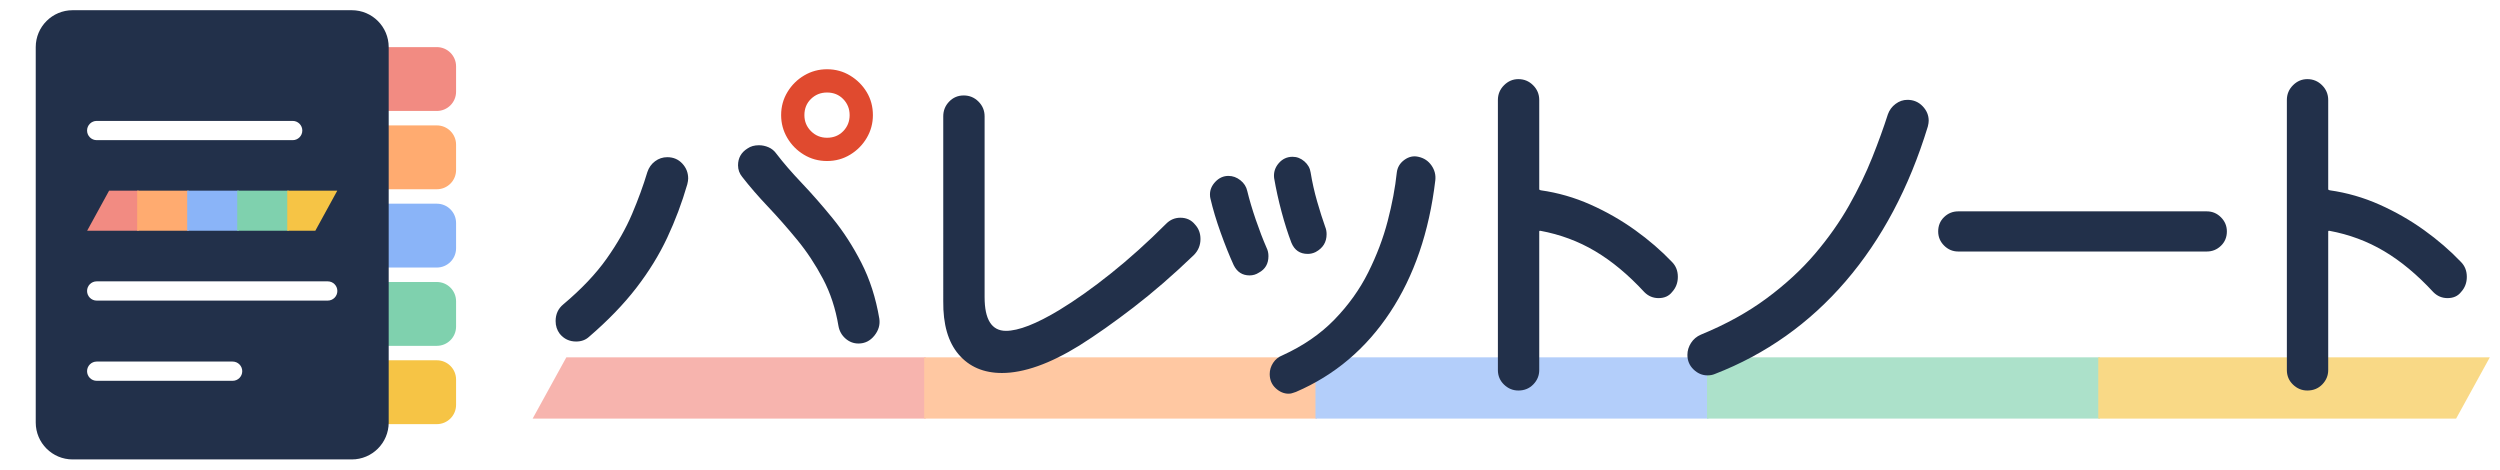
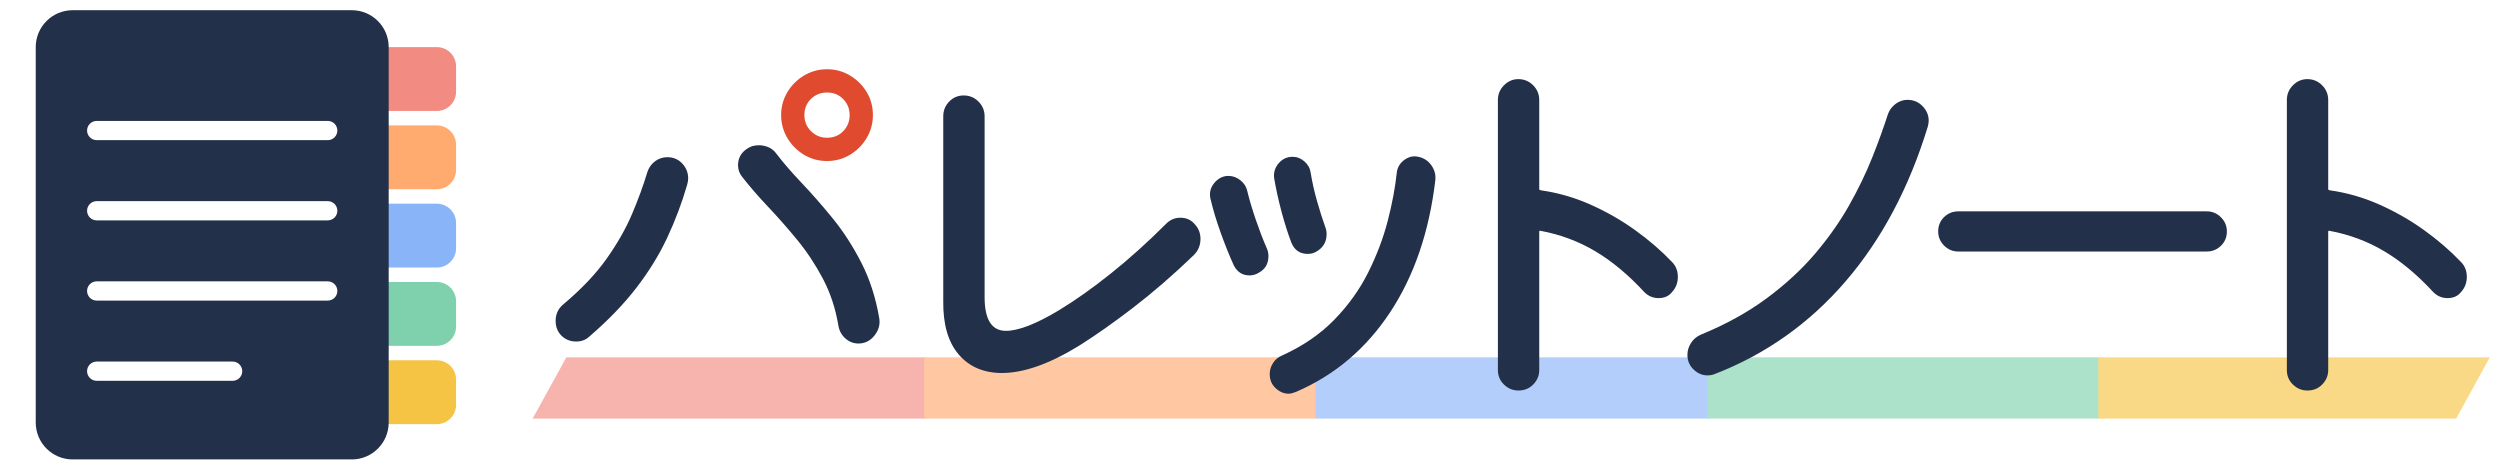
<svg xmlns="http://www.w3.org/2000/svg" viewBox="-14.0 -32.0 979.476 184">
  <path fill="#F28B82" d="M126.971,-13.543 L157.143,-13.543 C161.309,-13.543 164.686,-10.166 164.686,-6 L164.686,3.931 C164.686,8.097 161.309,11.474 157.143,11.474 L126.971,11.474 C122.806,11.474 119.429,8.097 119.429,3.931 L119.429,-6 C119.429,-10.166 122.806,-13.543 126.971,-13.543 Z" />
  <path fill="#FFAB70" d="M126.971,17.131 L157.143,17.131 C161.309,17.131 164.686,20.508 164.686,24.674 L164.686,34.606 C164.686,38.772 161.309,42.149 157.143,42.149 L126.971,42.149 C122.806,42.149 119.429,38.772 119.429,34.606 L119.429,24.674 C119.429,20.508 122.806,17.131 126.971,17.131 Z" />
  <path fill="#8AB4F8" d="M126.971,47.806 L157.143,47.806 C161.309,47.806 164.686,51.183 164.686,55.349 L164.686,65.28 C164.686,69.446 161.309,72.823 157.143,72.823 L126.971,72.823 C122.806,72.823 119.429,69.446 119.429,65.28 L119.429,55.349 C119.429,51.183 122.806,47.806 126.971,47.806 Z" />
  <path fill="#7FD1AE" d="M126.971,78.48 L157.143,78.48 C161.309,78.48 164.686,81.857 164.686,86.023 L164.686,95.954 C164.686,100.12 161.309,103.497 157.143,103.497 L126.971,103.497 C122.806,103.497 119.429,100.12 119.429,95.954 L119.429,86.023 C119.429,81.857 122.806,78.48 126.971,78.48 Z" />
  <path fill="#F6C445" d="M126.971,109.154 L157.143,109.154 C161.309,109.154 164.686,112.531 164.686,116.697 L164.686,126.629 C164.686,130.794 161.309,134.171 157.143,134.171 L126.971,134.171 C122.806,134.171 119.429,130.794 119.429,126.629 L119.429,116.697 C119.429,112.531 122.806,109.154 126.971,109.154 Z" />
-   <path fill="#22304A" d="M14.457,-28 L123.829,-28 C131.813,-28 138.286,-21.527 138.286,-13.543 L138.286,133.543 C138.286,141.527 131.813,148 123.829,148 L14.457,148 C6.473,148 0,141.527 0,133.543 L0,-13.543 C0,-21.527 6.473,-28 14.457,-28 Z M23.886,78.229 C21.803,78.229 20.114,79.917 20.114,82 C20.114,84.083 21.803,85.771 23.886,85.771 L114.4,85.771 C116.483,85.771 118.171,84.083 118.171,82 C118.171,79.917 116.483,78.229 114.4,78.229 Z M23.886,15.371 C21.803,15.371 20.114,17.06 20.114,19.143 C20.114,21.226 21.803,22.914 23.886,22.914 L100.672,22.914 C102.755,22.914 104.443,21.226 104.443,19.143 C104.443,17.06 102.755,15.371 100.672,15.371 Z M23.886,109.657 C21.803,109.657 20.114,111.346 20.114,113.429 C20.114,115.512 21.803,117.2 23.886,117.2 L77.138,117.2 C79.221,117.2 80.91,115.511 80.91,113.429 C80.91,111.346 79.221,109.657 77.138,109.657 Z" />
-   <path fill="#F28B82" d="M28.743,42.7 L40.343,42.7 L40.343,58.4 L20.143,58.4 Z" />
-   <path fill="#FFAB70" d="M39.743,42.7 L59.943,42.7 L59.943,58.4 L39.743,58.4 Z" />
-   <path fill="#8AB4F8" d="M59.343,42.7 L79.543,42.7 L79.543,58.4 L59.343,58.4 Z" />
-   <path fill="#7FD1AE" d="M78.943,42.7 L99.143,42.7 L99.143,58.4 L78.943,58.4 Z" />
-   <path fill="#F6C445" d="M98.543,42.7 L118.143,42.7 L109.543,58.4 L98.543,58.4 Z" />
+   <path fill="#22304A" d="M14.457,-28 L123.829,-28 C131.813,-28 138.286,-21.527 138.286,-13.543 L138.286,133.543 C138.286,141.527 131.813,148 123.829,148 L14.457,148 C6.473,148 0,141.527 0,133.543 L0,-13.543 C0,-21.527 6.473,-28 14.457,-28 Z M23.886,15.371 C21.803,15.371 20.114,17.06 20.114,19.143 C20.114,21.226 21.803,22.914 23.886,22.914 L114.4,22.914 C116.483,22.914 118.171,21.226 118.171,19.143 C118.171,17.06 116.483,15.371 114.4,15.371 Z M23.886,46.8 C21.803,46.8 20.114,48.488 20.114,50.571 C20.114,52.654 21.803,54.343 23.886,54.343 L114.4,54.343 C116.483,54.343 118.171,52.654 118.171,50.571 C118.171,48.488 116.483,46.8 114.4,46.8 Z M23.886,78.229 C21.803,78.229 20.114,79.917 20.114,82 C20.114,84.083 21.803,85.771 23.886,85.771 L114.4,85.771 C116.483,85.771 118.171,84.083 118.171,82 C118.171,79.917 116.483,78.229 114.4,78.229 Z M23.886,109.657 C21.803,109.657 20.114,111.346 20.114,113.429 C20.114,115.512 21.803,117.2 23.886,117.2 L77.138,117.2 C79.221,117.2 80.91,115.511 80.91,113.429 C80.91,111.346 79.221,109.657 77.138,109.657 Z" />
  <path fill="#F7B4AE" d="M207.886,108 L348.686,108 L348.686,132 L194.686,132 Z" />
  <path fill="#FFC8A2" d="M348.086,108 L501.986,108 L501.986,132 L348.086,132 Z" />
  <path fill="#B3CEFA" d="M501.386,108 L655.386,108 L655.386,132 L501.386,132 Z" />
  <path fill="#ACE1CA" d="M654.786,108 L808.686,108 L808.686,132 L654.786,132 Z" />
  <path fill="#F9D986" d="M808.086,108 L961.486,108 L948.286,132 L808.086,132 Z" />
  <path fill="#22304A" d="M322.345,101.586 Q319.848,101.586 317.898,99.87 Q315.947,98.153 315.479,95.501 Q313.762,85.202 309.315,76.775 Q304.868,68.349 299.094,61.326 Q293.32,54.304 287.625,48.296 Q281.929,42.289 277.56,36.671 Q276.155,34.954 276.155,32.77 Q276.155,29.025 279.432,26.996 Q280.993,25.904 283.333,25.904 Q285.05,25.904 286.688,26.606 Q288.327,27.308 289.419,28.869 Q293.476,34.174 299.406,40.416 Q305.336,46.658 311.5,54.226 Q317.664,61.795 322.579,71.391 Q327.495,80.988 329.523,93.004 Q329.991,96.125 327.807,98.856 Q325.622,101.586 322.345,101.586 Z M216.077,99.246 Q214.361,100.806 211.708,100.806 Q208.275,100.806 206.09,98.153 Q204.686,96.281 204.686,93.784 Q204.686,90.195 207.339,88.01 Q218.106,78.96 224.504,69.909 Q230.902,60.858 234.569,52.198 Q238.236,43.537 240.576,35.735 Q241.357,33.394 243.229,31.99 Q245.102,30.585 247.443,30.585 Q250.563,30.585 252.592,32.77 Q254.621,34.954 254.621,37.919 Q254.621,38.7 254.309,39.948 Q251.188,50.715 246.506,60.702 Q241.825,70.689 234.491,80.208 Q227.156,89.727 216.077,99.246 Z" />
  <path fill="#22304A" d="M322.345,102.586 Q319.471,102.586 317.237,100.621 Q315.023,98.673 314.494,95.674 Q312.803,85.525 308.431,77.242 Q304.031,68.905 298.322,61.962 Q292.57,54.967 286.899,48.984 Q281.174,42.946 276.778,37.294 Q275.155,35.305 275.155,32.77 Q275.155,28.481 278.882,26.16 Q280.695,24.904 283.333,24.904 Q285.255,24.904 287.082,25.687 Q288.973,26.497 290.226,28.277 Q294.247,33.534 300.131,39.727 Q306.087,45.997 312.275,53.595 Q318.506,61.245 323.469,70.936 Q328.455,80.67 330.509,92.837 Q331.045,96.408 328.588,99.48 Q326.103,102.586 322.345,102.586 Z M216.739,99.995 Q214.739,101.806 211.708,101.806 Q207.803,101.806 205.318,98.789 Q205.304,98.772 205.29,98.753 Q203.686,96.614 203.686,93.784 Q203.686,89.723 206.703,87.238 Q217.364,78.277 223.687,69.332 Q230.023,60.369 233.648,51.808 Q237.294,43.197 239.619,35.447 Q239.623,35.433 239.628,35.418 Q240.507,32.781 242.629,31.19 Q244.769,29.585 247.443,29.585 Q251,29.585 253.325,32.089 Q255.621,34.562 255.621,37.919 Q255.621,38.823 255.279,40.191 Q255.274,40.209 255.269,40.226 Q252.126,51.069 247.412,61.127 Q242.684,71.213 235.283,80.818 Q227.889,90.414 216.739,99.995 Z M322.345,100.586 Q325.141,100.586 327.026,98.231 Q328.938,95.841 328.537,93.17 Q326.534,81.307 321.689,71.847 Q316.822,62.344 310.724,54.858 Q304.585,47.319 298.681,41.105 Q292.715,34.824 288.625,29.476 Q288.612,29.459 288.6,29.442 Q287.671,28.115 286.294,27.525 Q284.845,26.904 283.333,26.904 Q281.308,26.904 280.006,27.815 Q279.982,27.832 279.958,27.846 Q277.155,29.582 277.155,32.77 Q277.155,34.598 278.334,36.038 Q278.341,36.047 278.349,36.057 Q282.688,41.636 288.35,47.608 Q294.07,53.642 299.866,60.691 Q305.705,67.792 310.199,76.308 Q314.722,84.878 316.464,95.327 Q316.871,97.634 318.558,99.119 Q320.226,100.586 322.345,100.586 Z M215.404,98.506 Q215.415,98.496 215.425,98.487 Q226.427,89.035 233.699,79.598 Q240.966,70.166 245.601,60.278 Q250.245,50.37 253.343,39.688 Q253.621,38.571 253.621,37.919 Q253.621,35.347 251.859,33.45 Q250.127,31.585 247.443,31.585 Q245.435,31.585 243.829,32.79 Q242.212,34.002 241.53,36.037 Q239.174,43.885 235.49,52.588 Q231.78,61.347 225.32,70.486 Q218.848,79.642 207.974,88.782 Q205.686,90.667 205.686,93.784 Q205.686,95.935 206.877,97.535 Q208.758,99.806 211.708,99.806 Q213.974,99.806 215.404,98.506 Z" />
  <path fill="#E04A2F" d="M310.017,30.585 Q305.18,30.585 301.201,28.166 Q297.221,25.748 294.881,21.769 Q292.54,17.789 292.54,13.108 Q292.54,8.27 294.959,4.291 Q297.378,0.312 301.357,-2.029 Q305.336,-4.369 310.017,-4.369 Q314.855,-4.369 318.834,-1.951 Q322.813,0.468 325.154,4.369 Q327.495,8.27 327.495,13.108 Q327.495,17.789 325.154,21.769 Q322.813,25.748 318.834,28.166 Q314.855,30.585 310.017,30.585 Z M310.017,22.471 Q314.075,22.471 316.727,19.74 Q319.38,17.009 319.38,13.108 Q319.38,9.207 316.727,6.476 Q314.075,3.745 310.017,3.745 Q306.116,3.745 303.385,6.398 Q300.655,9.051 300.655,13.108 Q300.655,17.009 303.385,19.74 Q306.116,22.471 310.017,22.471 Z" />
  <path fill="#E04A2F" d="M310.017,31.085 Q305.04,31.085 300.941,28.594 Q296.854,26.11 294.45,22.022 Q292.04,17.925 292.04,13.108 Q292.04,8.13 294.532,4.032 Q297.016,-0.055 301.103,-2.46 Q305.2,-4.869 310.017,-4.869 Q314.995,-4.869 319.094,-2.378 Q323.178,0.105 325.583,4.112 Q327.995,8.132 327.995,13.108 Q327.995,17.925 325.585,22.022 Q323.18,26.11 319.094,28.594 Q314.995,31.085 310.017,31.085 Z M310.017,30.085 Q314.715,30.085 318.574,27.739 Q322.446,25.386 324.723,21.515 Q326.995,17.653 326.995,13.108 Q326.995,8.409 324.725,4.627 Q322.448,0.831 318.574,-1.523 Q314.715,-3.869 310.017,-3.869 Q305.472,-3.869 301.61,-1.598 Q297.739,0.679 295.386,4.551 Q293.04,8.411 293.04,13.108 Q293.04,17.653 295.312,21.515 Q297.589,25.386 301.46,27.739 Q305.32,30.085 310.017,30.085 Z M310.017,22.971 Q305.909,22.971 303.032,20.093 Q300.155,17.216 300.155,13.108 Q300.155,8.839 303.037,6.039 Q305.913,3.245 310.017,3.245 Q314.286,3.245 317.086,6.128 Q319.88,9.004 319.88,13.108 Q319.88,17.212 317.086,20.088 Q314.286,22.971 310.017,22.971 Z M310.017,21.971 Q313.863,21.971 316.369,19.392 Q318.88,16.806 318.88,13.108 Q318.88,9.41 316.369,6.824 Q313.863,4.245 310.017,4.245 Q306.319,4.245 303.734,6.757 Q301.155,9.262 301.155,13.108 Q301.155,16.802 303.739,19.386 Q306.323,21.971 310.017,21.971 Z" />
  <path fill="#22304A" d="M408.366,102.523 Q399.783,107.828 392.293,110.481 Q384.803,113.134 378.561,113.134 Q368.262,113.134 362.332,106.19 Q356.402,99.246 356.558,85.982 L356.558,13.576 Q356.558,10.611 358.587,8.505 Q360.616,6.398 363.581,6.398 Q366.545,6.398 368.652,8.505 Q370.759,10.611 370.759,13.576 L370.759,84.421 Q370.759,98.622 380.122,98.622 Q387.768,98.622 401.5,90.351 Q411.019,84.577 421.864,75.917 Q432.709,67.256 443.633,56.333 Q445.661,54.304 448.47,54.304 Q451.591,54.304 453.464,56.645 Q455.336,58.674 455.336,61.638 Q455.336,64.915 452.995,67.256 Q440.98,78.804 429.51,87.62 Q418.041,96.437 408.366,102.523 Z" />
  <path fill="#22304A" d="M408.892,103.373 Q400.218,108.735 392.627,111.424 Q384.975,114.134 378.561,114.134 Q367.801,114.134 361.572,106.839 Q355.398,99.61 355.559,85.97 L355.558,13.576 Q355.558,10.208 357.867,7.811 Q360.19,5.398 363.581,5.398 Q366.96,5.398 369.359,7.797 Q371.759,10.197 371.759,13.576 L371.759,84.421 Q371.759,97.622 380.122,97.622 Q387.49,97.622 400.984,89.494 Q410.445,83.756 421.24,75.135 Q432.042,66.51 442.925,55.626 Q445.247,53.304 448.47,53.304 Q452.053,53.304 454.222,55.993 Q456.336,58.301 456.336,61.638 Q456.336,65.33 453.703,67.963 Q441.633,79.563 430.12,88.413 Q418.613,97.258 408.898,103.369 Z M407.834,101.676 Q407.837,101.674 407.84,101.672 Q417.473,95.612 428.901,86.827 Q440.327,78.044 452.288,66.549 Q454.336,64.501 454.336,61.638 Q454.336,59.065 452.729,57.323 Q452.705,57.297 452.683,57.27 Q451.11,55.304 448.47,55.304 Q446.075,55.304 444.34,57.04 Q433.377,68.003 422.488,76.698 Q411.592,85.399 402.016,91.208 Q388.046,99.622 380.122,99.622 Q369.759,99.622 369.759,84.421 L369.759,13.576 Q369.759,11.025 367.945,9.212 Q366.131,7.398 363.581,7.398 Q361.041,7.398 359.307,9.198 Q357.558,11.014 357.558,13.576 L357.558,85.994 Q357.407,98.882 363.093,105.54 Q368.723,112.134 378.561,112.134 Q384.631,112.134 391.959,109.539 Q399.346,106.922 407.834,101.676 Z" />
  <path fill="#22304A" d="M493.356,120.624 Q492.732,120.78 492.186,121.014 Q491.64,121.248 490.859,121.248 Q488.519,121.248 486.49,119.376 Q484.461,117.503 484.461,114.538 Q484.461,112.51 485.632,110.715 Q486.802,108.921 488.831,108.14 Q501.159,102.523 509.507,93.94 Q517.856,85.358 522.927,75.215 Q527.999,65.072 530.651,54.85 Q533.304,44.629 534.24,35.735 Q534.552,33.082 536.815,31.443 Q539.078,29.805 541.575,30.429 Q544.383,31.053 546.022,33.394 Q547.66,35.735 547.348,38.544 Q543.759,68.661 529.793,89.805 Q515.827,110.949 493.356,120.624 Z M501.002,65.852 Q499.754,66.476 498.35,66.476 Q494.448,66.476 492.888,62.731 Q490.859,57.425 489.065,50.715 Q487.27,44.005 486.178,37.607 Q485.866,34.798 487.738,32.614 Q489.611,30.429 492.42,30.429 Q494.605,30.429 496.399,31.99 Q498.194,33.55 498.506,35.735 Q499.442,41.508 501.08,47.204 Q502.719,52.9 504.279,57.269 Q504.748,58.362 504.748,59.766 Q504.748,63.823 501.002,65.852 Z M478.688,73.966 Q477.283,74.902 475.567,74.902 Q471.978,74.902 470.261,71.469 Q467.764,66.008 465.19,58.83 Q462.615,51.651 461.211,45.566 Q461.054,45.098 461.054,44.161 Q461.054,41.821 462.927,39.87 Q464.8,37.919 467.296,37.919 Q469.481,37.919 471.354,39.402 Q473.226,40.884 473.694,43.069 Q474.943,48.218 477.049,54.382 Q479.156,60.546 481.341,65.54 Q481.965,66.788 481.965,68.349 Q481.965,72.25 478.688,73.966 Z" />
  <path fill="#22304A" d="M493.599,121.594 Q493.052,121.731 492.58,121.933 Q491.845,122.248 490.859,122.248 Q488.128,122.248 485.812,120.111 Q483.461,117.941 483.461,114.538 Q483.461,112.212 484.794,110.169 Q486.133,108.116 488.443,107.218 Q500.582,101.682 508.79,93.243 Q517.03,84.772 522.033,74.767 Q527.057,64.718 529.683,54.599 Q532.317,44.45 533.246,35.63 Q533.611,32.529 536.229,30.633 Q538.863,28.726 541.804,29.456 Q544.984,30.167 546.841,32.821 Q548.696,35.47 548.342,38.654 Q544.724,69.014 530.628,90.356 Q516.497,111.75 493.752,121.543 Q493.677,121.575 493.599,121.594 Z M493.033,119.675 Q515.18,110.115 528.959,89.254 Q542.794,68.307 546.354,38.433 Q546.625,35.999 545.203,33.967 Q543.787,31.945 541.358,31.405 Q541.345,31.402 541.332,31.399 Q539.287,30.888 537.402,32.253 Q535.494,33.635 535.235,35.839 Q534.291,44.808 531.619,55.102 Q528.94,65.425 523.821,75.662 Q518.681,85.944 510.224,94.637 Q501.744,103.355 489.245,109.05 Q489.218,109.063 489.19,109.074 Q487.463,109.738 486.469,111.261 Q485.461,112.807 485.461,114.538 Q485.461,117.065 487.168,118.641 Q488.91,120.248 490.859,120.248 Q491.434,120.248 491.792,120.095 Q492.376,119.845 493.033,119.675 Z M479.198,74.828 Q477.559,75.902 475.567,75.902 Q471.36,75.902 469.367,71.917 Q469.359,71.901 469.352,71.885 Q466.837,66.385 464.248,59.167 Q461.662,51.958 460.245,45.831 Q460.054,45.216 460.054,44.161 Q460.054,41.418 462.206,39.177 Q464.373,36.919 467.296,36.919 Q469.829,36.919 471.974,38.618 Q474.123,40.319 474.669,42.846 Q475.906,47.946 477.996,54.059 Q480.084,60.169 482.247,65.116 Q482.965,66.567 482.965,68.349 Q482.965,72.827 479.198,74.828 Z M501.45,66.746 Q499.99,67.476 498.35,67.476 Q493.782,67.476 491.965,63.115 Q491.959,63.102 491.954,63.088 Q489.907,57.734 488.099,50.974 Q486.292,44.219 485.192,37.776 Q485.187,37.747 485.184,37.718 Q484.824,34.477 486.979,31.963 Q489.151,29.429 492.42,29.429 Q494.979,29.429 497.055,31.235 Q499.131,33.04 499.496,35.593 Q500.419,41.289 502.042,46.928 Q503.666,52.575 505.211,56.905 Q505.748,58.175 505.748,59.766 Q505.748,64.419 501.479,66.731 Q501.464,66.739 501.45,66.746 Z M478.133,73.134 Q478.177,73.105 478.224,73.08 Q480.965,71.645 480.965,68.349 Q480.965,67.024 480.446,65.987 Q480.435,65.964 480.424,65.94 Q478.223,60.909 476.103,54.706 Q473.982,48.498 472.722,43.305 Q472.719,43.292 472.716,43.278 Q472.324,41.445 470.733,40.186 Q469.133,38.919 467.296,38.919 Q465.226,38.919 463.648,40.562 Q462.054,42.223 462.054,44.161 Q462.054,44.935 462.159,45.249 Q462.174,45.294 462.185,45.341 Q463.576,51.369 466.131,58.492 Q468.688,65.62 471.163,71.037 Q472.604,73.902 475.567,73.902 Q476.981,73.902 478.133,73.134 Z M500.541,64.965 Q503.748,63.22 503.748,59.766 Q503.748,58.567 503.36,57.663 Q503.348,57.635 503.338,57.606 Q501.767,53.207 500.119,47.481 Q498.464,41.728 497.516,35.876 Q497.256,34.06 495.743,32.744 Q494.231,31.429 492.42,31.429 Q490.071,31.429 488.498,33.265 Q486.917,35.109 487.169,37.469 Q488.253,43.807 490.031,50.457 Q491.81,57.108 493.817,62.36 Q495.122,65.476 498.35,65.476 Q499.51,65.476 500.541,64.965 Z" />
  <path fill="#22304A" d="M640.337,71.313 Q642.365,73.342 642.365,76.463 Q642.365,79.584 640.337,81.769 Q638.776,83.797 635.811,83.797 Q633.002,83.797 630.974,81.769 Q621.455,71.469 611.468,65.54 Q601.481,59.61 589.621,57.425 L589.309,57.425 Q588.061,57.425 588.061,58.674 L588.061,112.978 Q588.061,115.787 586.032,117.893 Q584.004,120 580.883,120 Q578.074,120 575.967,117.971 Q573.861,115.943 573.861,112.978 L573.861,7.178 Q573.861,4.213 575.967,2.107 Q578.074,0 580.883,0 Q583.848,0 585.954,2.107 Q588.061,4.213 588.061,7.178 L588.061,42.133 Q588.061,43.225 589.465,43.537 Q599.452,44.941 608.737,49.077 Q618.022,53.212 626.058,58.986 Q634.095,64.759 640.337,71.313 Z" />
  <path fill="#22304A" d="M643.365,76.463 Q643.365,79.953 641.101,82.415 Q639.242,84.797 635.811,84.797 Q632.588,84.797 630.267,82.476 Q630.253,82.462 630.24,82.447 Q620.819,72.255 610.957,66.4 Q601.162,60.583 589.53,58.425 L589.309,58.425 Q589.061,58.425 589.061,58.674 L589.061,112.978 Q589.061,116.19 586.753,118.587 Q584.429,121 580.883,121 Q577.671,121 575.274,118.692 Q572.861,116.368 572.861,112.978 L572.861,7.178 Q572.861,3.799 575.26,1.4 Q577.66,-1 580.883,-1 Q584.262,-1 586.661,1.4 Q589.061,3.799 589.061,7.178 L589.061,42.133 Q589.061,42.414 589.647,42.553 Q599.75,43.98 609.144,48.163 Q618.522,52.34 626.642,58.174 Q634.75,63.999 641.053,70.616 Q643.365,72.935 643.365,76.463 Z M639.63,72.021 Q639.621,72.012 639.612,72.003 Q633.435,65.517 625.475,59.798 Q617.522,54.084 608.33,49.99 Q599.174,45.912 589.326,44.527 Q589.287,44.522 589.248,44.513 Q587.061,44.027 587.061,42.133 L587.061,7.178 Q587.061,4.627 585.247,2.814 Q583.434,1 580.883,1 Q578.488,1 576.674,2.814 Q574.861,4.627 574.861,7.178 L574.861,112.978 Q574.861,115.517 576.661,117.251 Q578.477,119 580.883,119 Q583.578,119 585.312,117.2 Q587.061,115.384 587.061,112.978 L587.061,58.674 Q587.061,56.425 589.309,56.425 L589.621,56.425 Q589.713,56.425 589.803,56.442 Q601.838,58.659 611.979,64.68 Q622.083,70.679 631.694,81.075 Q633.426,82.797 635.811,82.797 Q638.284,82.797 639.544,81.159 Q639.572,81.122 639.604,81.088 Q641.365,79.191 641.365,76.463 Q641.365,73.756 639.63,72.021 Z" />
  <path fill="#22304A" d="M657.474,113.602 Q656.381,114.07 654.977,114.07 Q652.324,114.07 650.217,112.042 Q648.111,110.013 648.111,107.048 Q648.111,104.863 649.359,102.913 Q650.607,100.962 652.792,100.026 Q667.617,93.94 678.774,85.67 Q689.931,77.399 697.89,68.036 Q705.848,58.674 711.31,48.999 Q716.771,39.324 720.438,30.117 Q724.106,20.91 726.602,13.108 Q727.383,10.923 729.255,9.519 Q731.128,8.114 733.312,8.114 Q736.433,8.114 738.54,10.299 Q740.646,12.484 740.646,15.293 Q740.646,16.073 740.334,17.321 Q729.411,53.056 708.345,77.555 Q687.278,102.055 657.474,113.602 Z" />
  <path fill="#22304A" d="M654.977,115.07 Q651.921,115.07 649.524,112.762 Q647.111,110.438 647.111,107.048 Q647.111,104.571 648.517,102.374 Q649.931,100.164 652.398,99.107 Q667.121,93.063 678.178,84.866 Q689.244,76.664 697.128,67.389 Q705.024,58.099 710.439,48.507 Q715.867,38.891 719.509,29.747 Q723.164,20.573 725.65,12.803 Q725.655,12.787 725.661,12.772 Q726.542,10.304 728.655,8.719 Q730.794,7.114 733.312,7.114 Q736.858,7.114 739.26,9.605 Q741.646,12.08 741.646,15.293 Q741.646,16.196 741.305,17.564 Q741.298,17.589 741.291,17.614 Q730.306,53.549 709.103,78.207 Q687.879,102.89 657.851,114.528 Q656.576,115.07 654.977,115.07 Z M657.08,112.683 Q657.096,112.676 657.112,112.67 Q686.684,101.213 707.587,76.903 Q728.509,52.572 739.37,17.054 Q739.646,15.943 739.646,15.293 Q739.646,12.887 737.82,10.993 Q736.008,9.114 733.312,9.114 Q731.461,9.114 729.855,10.319 Q728.23,11.538 727.549,13.429 Q725.044,21.258 721.367,30.487 Q717.675,39.757 712.18,49.49 Q706.672,59.248 698.652,68.684 Q690.619,78.134 679.369,86.473 Q668.112,94.818 653.186,100.945 Q651.284,101.76 650.201,103.452 Q649.111,105.156 649.111,107.048 Q649.111,109.588 650.911,111.321 Q652.727,113.07 654.977,113.07 Q656.176,113.07 657.08,112.683 Z" />
  <path fill="#22304A" d="M850.6,65.54 L753.227,65.54 Q750.418,65.54 748.389,63.511 Q746.361,61.482 746.361,58.674 Q746.361,55.709 748.389,53.758 Q750.418,51.808 753.227,51.808 L850.6,51.808 Q853.409,51.808 855.437,53.836 Q857.466,55.865 857.466,58.674 Q857.466,61.638 855.437,63.589 Q853.409,65.54 850.6,65.54 Z" />
  <path fill="#22304A" d="M850.6,66.54 L753.227,66.54 Q750.004,66.54 747.682,64.218 Q745.361,61.897 745.361,58.674 Q745.361,55.283 747.696,53.037 Q750.015,50.808 753.227,50.808 L850.6,50.808 Q853.823,50.808 856.145,53.129 Q858.466,55.451 858.466,58.674 Q858.466,62.064 856.131,64.31 Q853.812,66.54 850.6,66.54 Z M850.6,64.54 Q853.006,64.54 854.744,62.868 Q856.466,61.213 856.466,58.674 Q856.466,56.279 854.73,54.543 Q852.995,52.808 850.6,52.808 L753.227,52.808 Q750.821,52.808 749.082,54.479 Q747.361,56.134 747.361,58.674 Q747.361,61.068 749.096,62.804 Q750.832,64.54 753.227,64.54 Z" />
  <path fill="#22304A" d="M949.447,71.313 Q951.476,73.342 951.476,76.463 Q951.476,79.584 949.447,81.769 Q947.887,83.797 944.922,83.797 Q942.113,83.797 940.084,81.769 Q930.565,71.469 920.578,65.54 Q910.591,59.61 898.732,57.425 L898.42,57.425 Q897.171,57.425 897.171,58.674 L897.171,112.978 Q897.171,115.787 895.143,117.893 Q893.114,120 889.993,120 Q887.184,120 885.078,117.971 Q882.971,115.943 882.971,112.978 L882.971,7.178 Q882.971,4.213 885.078,2.107 Q887.184,0 889.993,0 Q892.958,0 895.065,2.107 Q897.171,4.213 897.171,7.178 L897.171,42.133 Q897.171,43.225 898.576,43.537 Q908.563,44.941 917.848,49.077 Q927.132,53.212 935.169,58.986 Q943.205,64.759 949.447,71.313 Z" />
  <path fill="#22304A" d="M952.476,76.463 Q952.476,79.953 950.211,82.415 Q948.352,84.797 944.922,84.797 Q941.699,84.797 939.377,82.476 Q939.363,82.462 939.35,82.447 Q929.93,72.255 920.068,66.4 Q910.272,60.583 898.64,58.425 L898.42,58.425 Q898.171,58.425 898.171,58.674 L898.171,112.978 Q898.171,116.19 895.863,118.587 Q893.539,121 889.993,121 Q886.781,121 884.384,118.692 Q881.971,116.368 881.971,112.978 L881.971,7.178 Q881.971,3.799 884.371,1.4 Q886.77,-1 889.993,-1 Q893.372,-1 895.772,1.4 Q898.171,3.799 898.171,7.178 L898.171,42.133 Q898.171,42.414 898.757,42.553 Q908.861,43.98 918.254,48.163 Q927.633,52.34 935.752,58.174 Q943.854,63.994 950.154,70.606 Q950.163,70.615 950.171,70.624 Q952.476,72.941 952.476,76.463 Z M948.74,72.021 Q948.731,72.012 948.723,72.003 Q942.546,65.517 934.585,59.798 Q926.632,54.084 917.441,49.99 Q908.284,45.912 898.437,44.527 Q898.397,44.522 898.359,44.513 Q896.171,44.027 896.171,42.133 L896.171,7.178 Q896.171,4.627 894.358,2.814 Q892.544,1 889.993,1 Q887.599,1 885.785,2.814 Q883.971,4.627 883.971,7.178 L883.971,112.978 Q883.971,115.517 885.771,117.251 Q887.588,119 889.993,119 Q892.689,119 894.422,117.2 Q896.171,115.384 896.171,112.978 L896.171,58.674 Q896.171,56.425 898.42,56.425 L898.732,56.425 Q898.823,56.425 898.913,56.442 Q910.948,58.659 921.089,64.68 Q931.194,70.68 940.805,81.075 Q942.536,82.797 944.922,82.797 Q947.394,82.797 948.654,81.159 Q948.683,81.122 948.714,81.088 Q950.476,79.191 950.476,76.463 Q950.476,73.756 948.74,72.021 Z" />
</svg>
